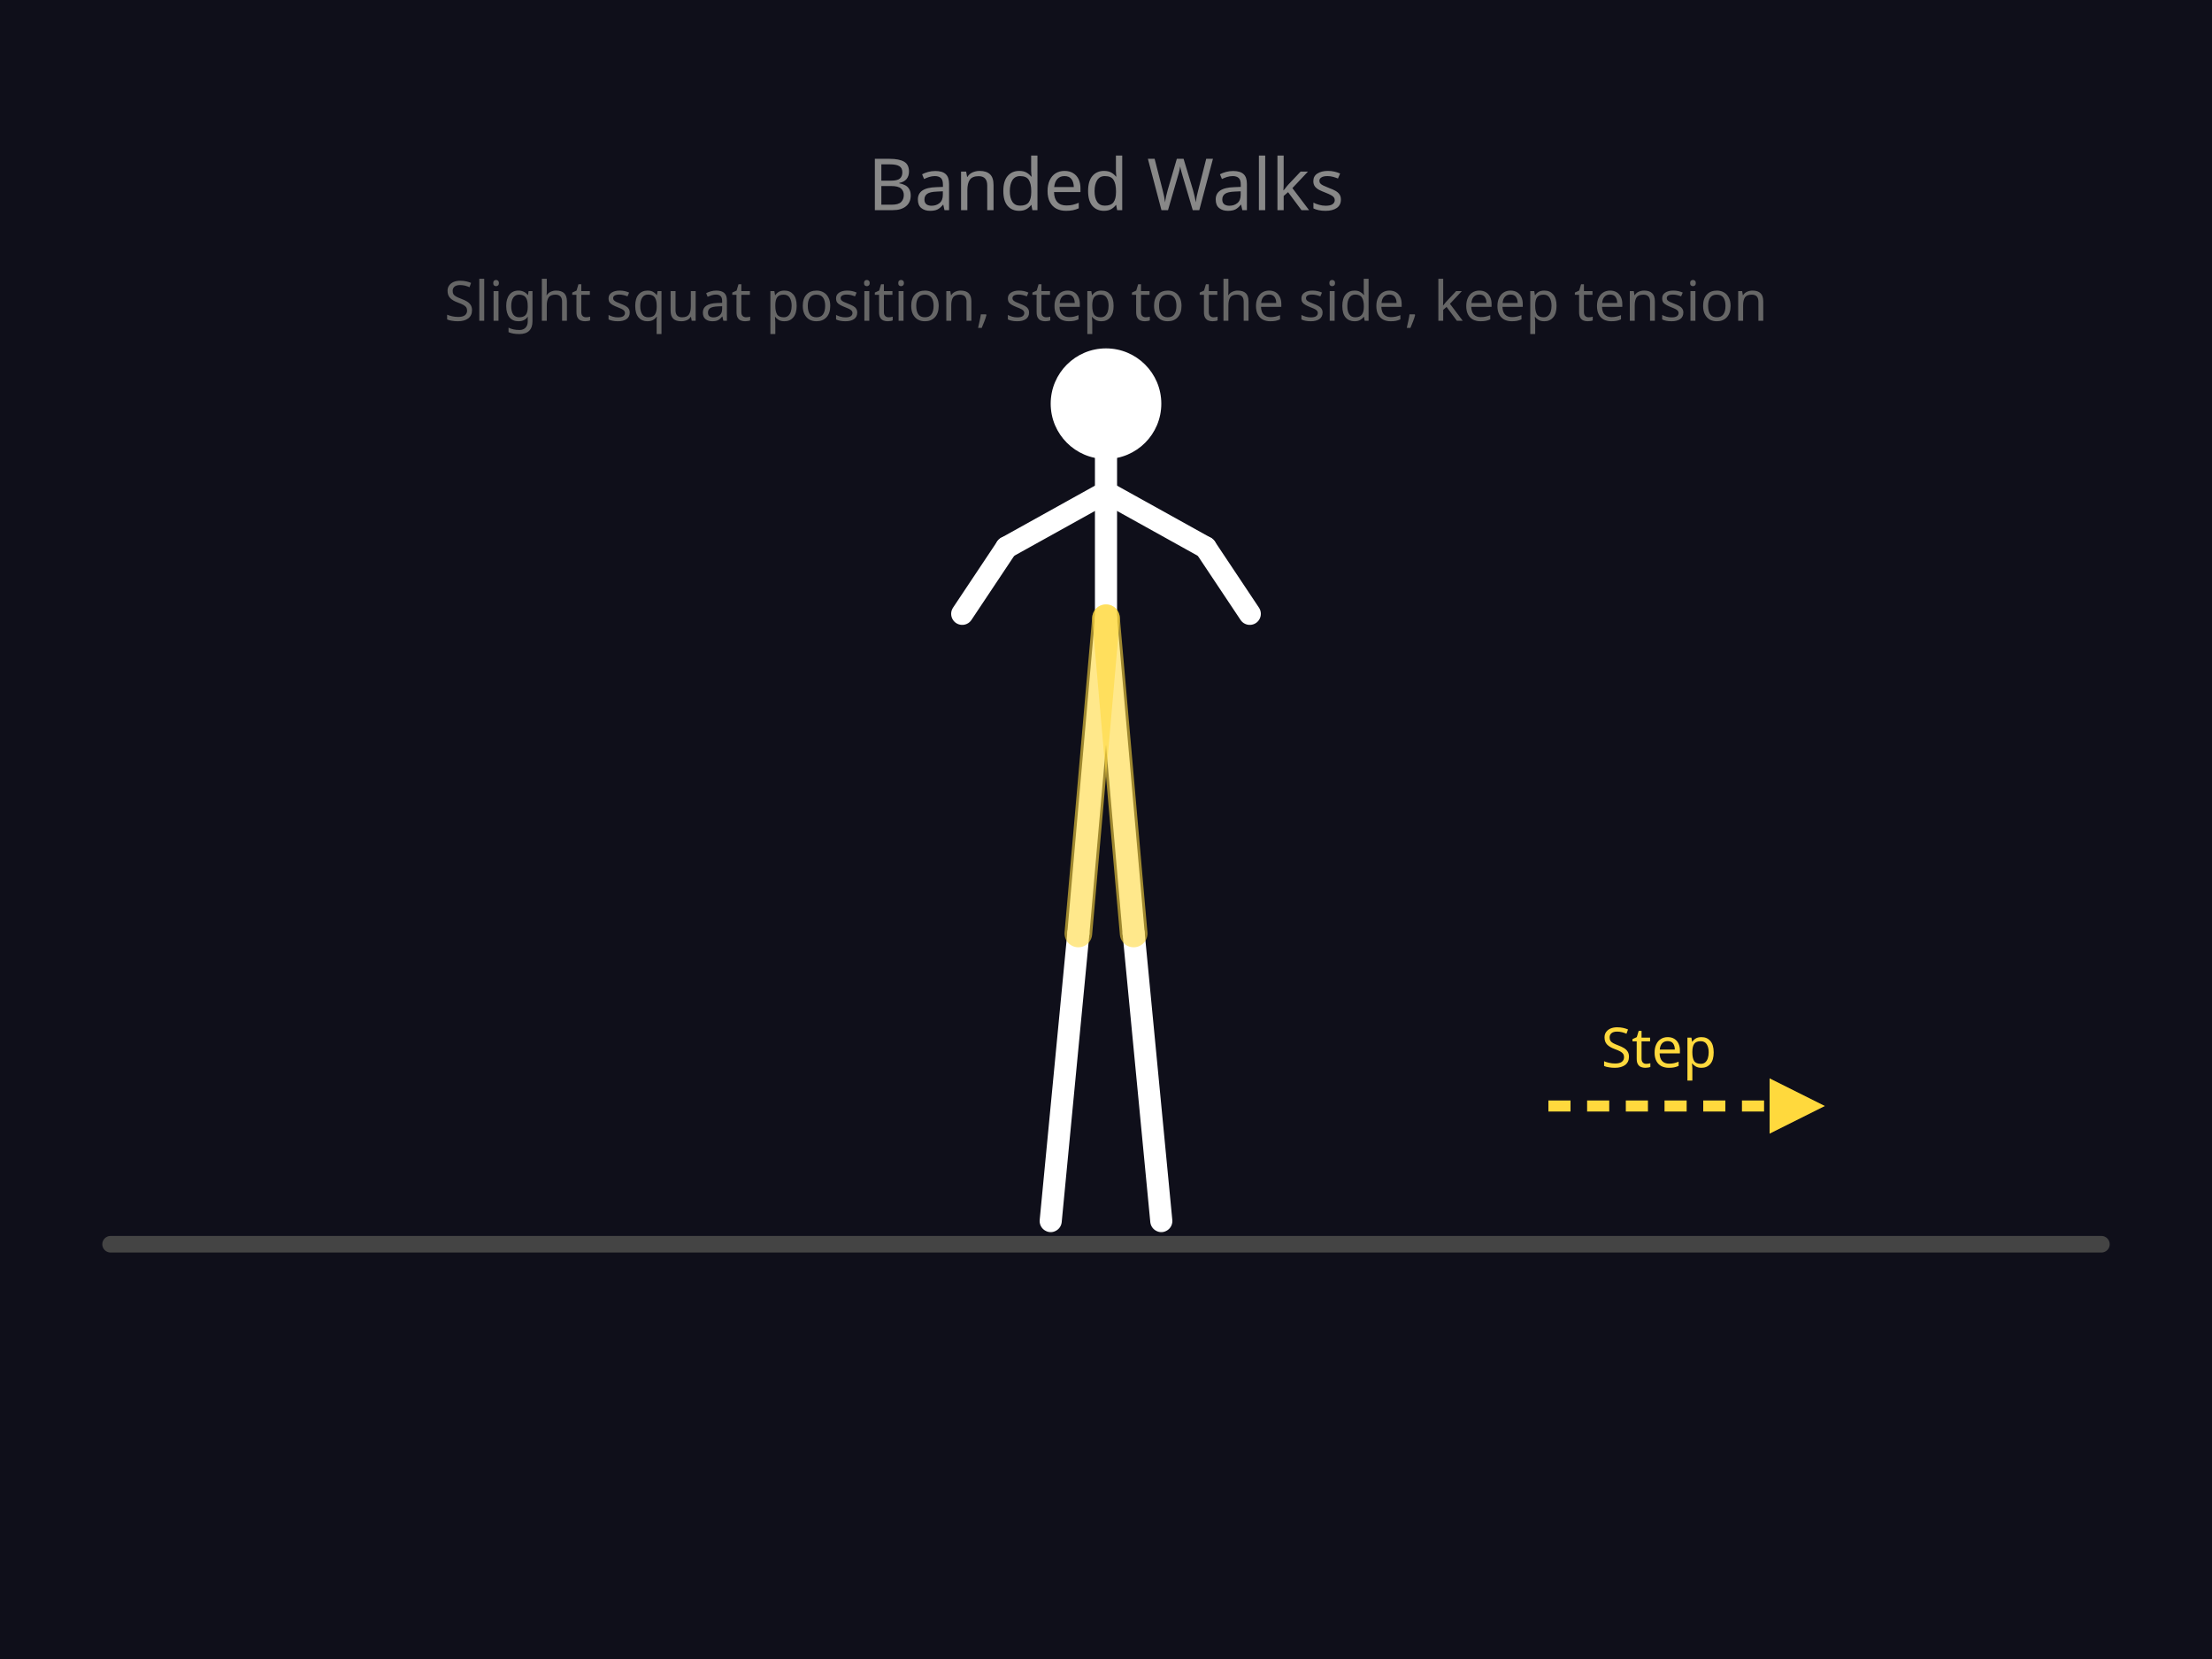
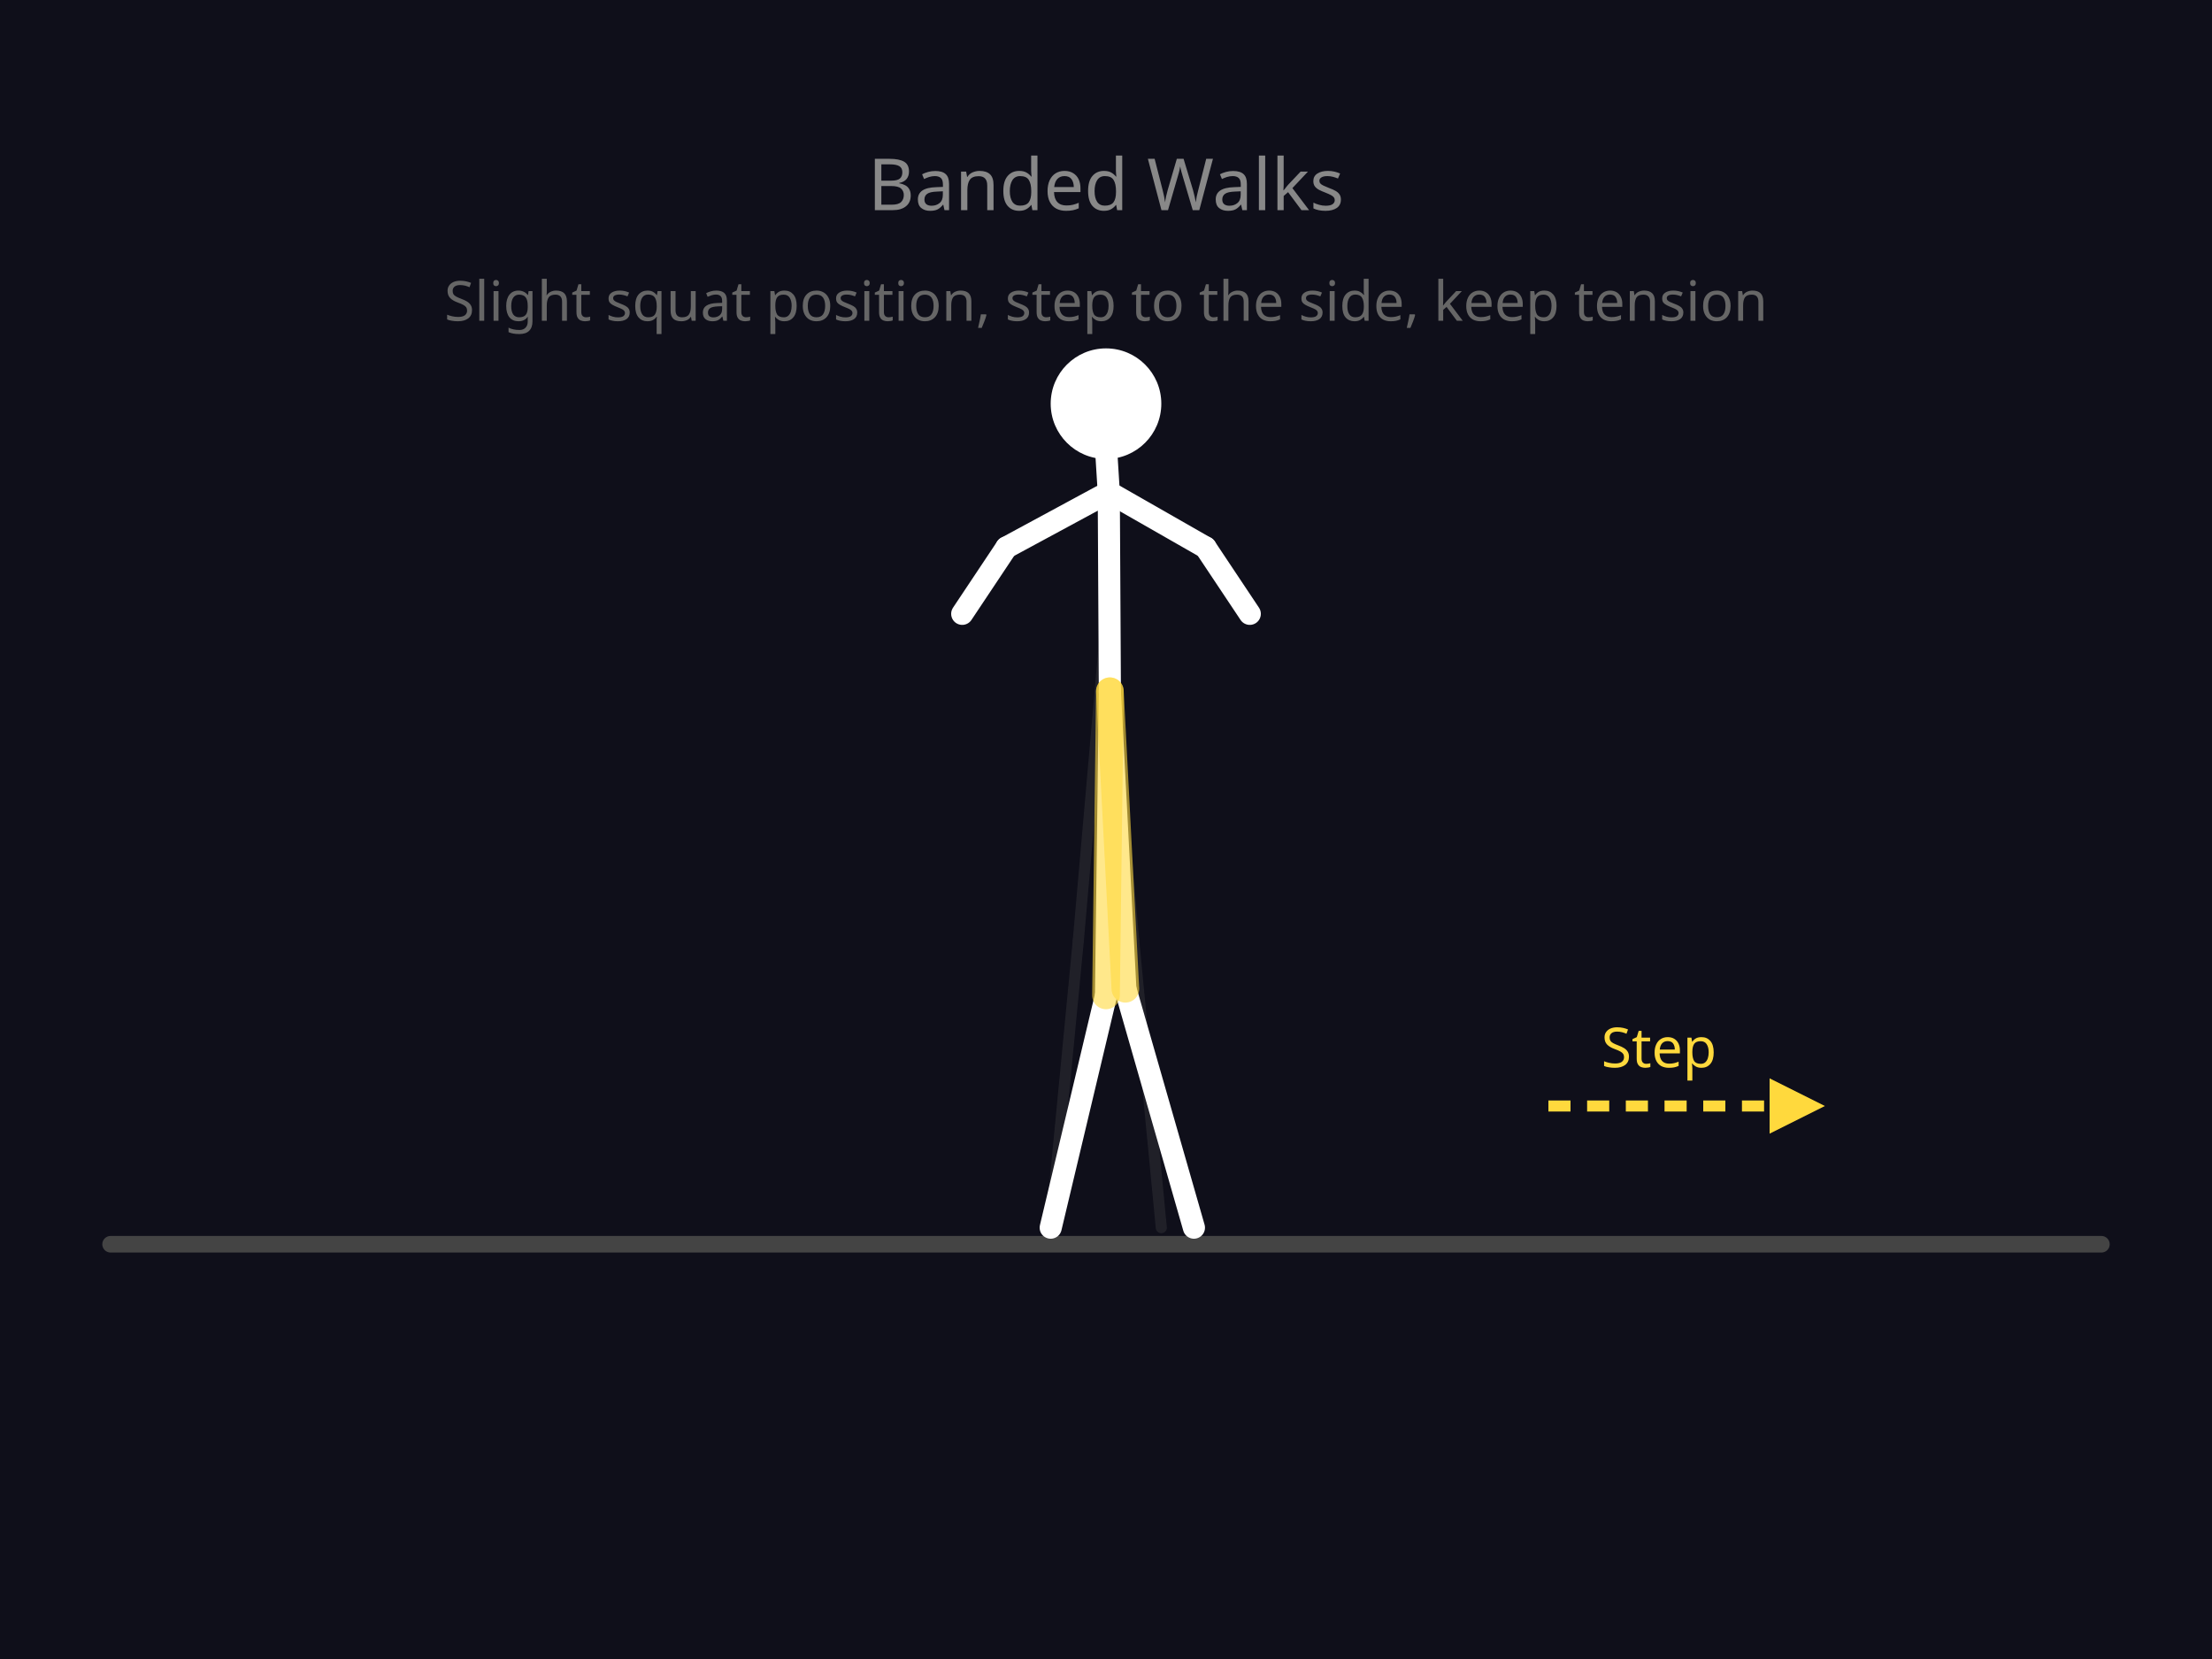
<svg xmlns="http://www.w3.org/2000/svg" viewBox="0 0 400 300">
  <rect width="400" height="300" fill="#0f0f1a" />
  <line x1="20" y1="225" x2="380" y2="225" stroke="#444" stroke-width="3" stroke-linecap="round" />
  <text x="200" y="38" fill="#888" font-size="13" font-family="sans-serif" text-anchor="middle">Banded Walks</text>
  <text x="200" y="58" fill="#666" font-size="10" font-family="sans-serif" text-anchor="middle">Slight squat position, step to the side, keep tension</text>
  <g stroke="#555" stroke-width="2" fill="none" stroke-linecap="round" stroke-linejoin="round" opacity="0.25">
    <circle cx="200" cy="73" r="10" fill="#444" stroke="none" />
    <line x1="200" y1="73" x2="200" y2="81" />
    <line x1="200" y1="81" x2="200" y2="89" />
    <line x1="200" y1="89" x2="200" y2="113" />
    <line x1="200" y1="89" x2="182" y2="99" />
    <line x1="182" y1="99" x2="174" y2="111" />
    <line x1="200" y1="89" x2="218" y2="99" />
    <line x1="218" y1="99" x2="226" y2="111" />
    <line x1="200" y1="113" x2="195" y2="170" />
    <line x1="195" y1="170" x2="190" y2="222" />
    <line x1="200" y1="113" x2="205" y2="170" />
    <line x1="205" y1="170" x2="210" y2="222" />
  </g>
  <g stroke="#FFF" stroke-width="4" fill="none" stroke-linecap="round" stroke-linejoin="round">
    <circle cx="200" cy="73" r="10" fill="#FFF" stroke="none" />
    <line x1="200" y1="73" x2="200" y2="81" />
-     <line x1="200" y1="81" x2="200" y2="89" />
-     <line x1="200" y1="89" x2="200" y2="111.8" />
-     <line x1="200" y1="89" x2="182" y2="99" />
+     <line x1="200" y1="81" x2="200.5" y2="89" />
+     <line x1="200.5" y1="89" x2="200.7" y2="125" />
+     <line x1="200.5" y1="89" x2="182" y2="99" />
    <line x1="182" y1="99" x2="174" y2="111" />
-     <line x1="200" y1="89" x2="218" y2="99" />
+     <line x1="200.5" y1="89" x2="218" y2="99" />
    <line x1="218" y1="99" x2="226" y2="111" />
-     <line x1="200" y1="111.8" x2="195" y2="168.8" />
-     <line x1="195" y1="168.8" x2="190" y2="220.8" />
-     <line x1="200" y1="111.8" x2="205" y2="168.8" />
-     <line x1="205" y1="168.8" x2="210" y2="220.8" />
-     <line x1="200" y1="111.8" x2="195" y2="168.8" stroke="#FFD93D" stroke-width="5" opacity="0.6" />
-     <line x1="200" y1="111.8" x2="205" y2="168.8" stroke="#FFD93D" stroke-width="5" opacity="0.6" />
+     <line x1="200.7" y1="125" x2="200" y2="180" />
+     <line x1="200" y1="180" x2="190" y2="222" />
+     <line x1="200.7" y1="125" x2="203.5" y2="178.8" />
+     <line x1="203.5" y1="178.8" x2="215.9" y2="222" />
+     <line x1="200.7" y1="125" x2="200" y2="180" stroke="#FFD93D" stroke-width="5" opacity="0.6" />
+     <line x1="200.7" y1="125" x2="203.5" y2="178.8" stroke="#FFD93D" stroke-width="5" opacity="0.6" />
  </g>
  <line x1="280" y1="200" x2="320" y2="200" stroke="#FFD93D" stroke-width="2" stroke-dasharray="4,3" />
  <polygon points="320,195 330,200 320,205" fill="#FFD93D" />
  <text x="300" y="193" fill="#FFD93D" font-size="10" text-anchor="middle" font-family="sans-serif">Step</text>
</svg>
